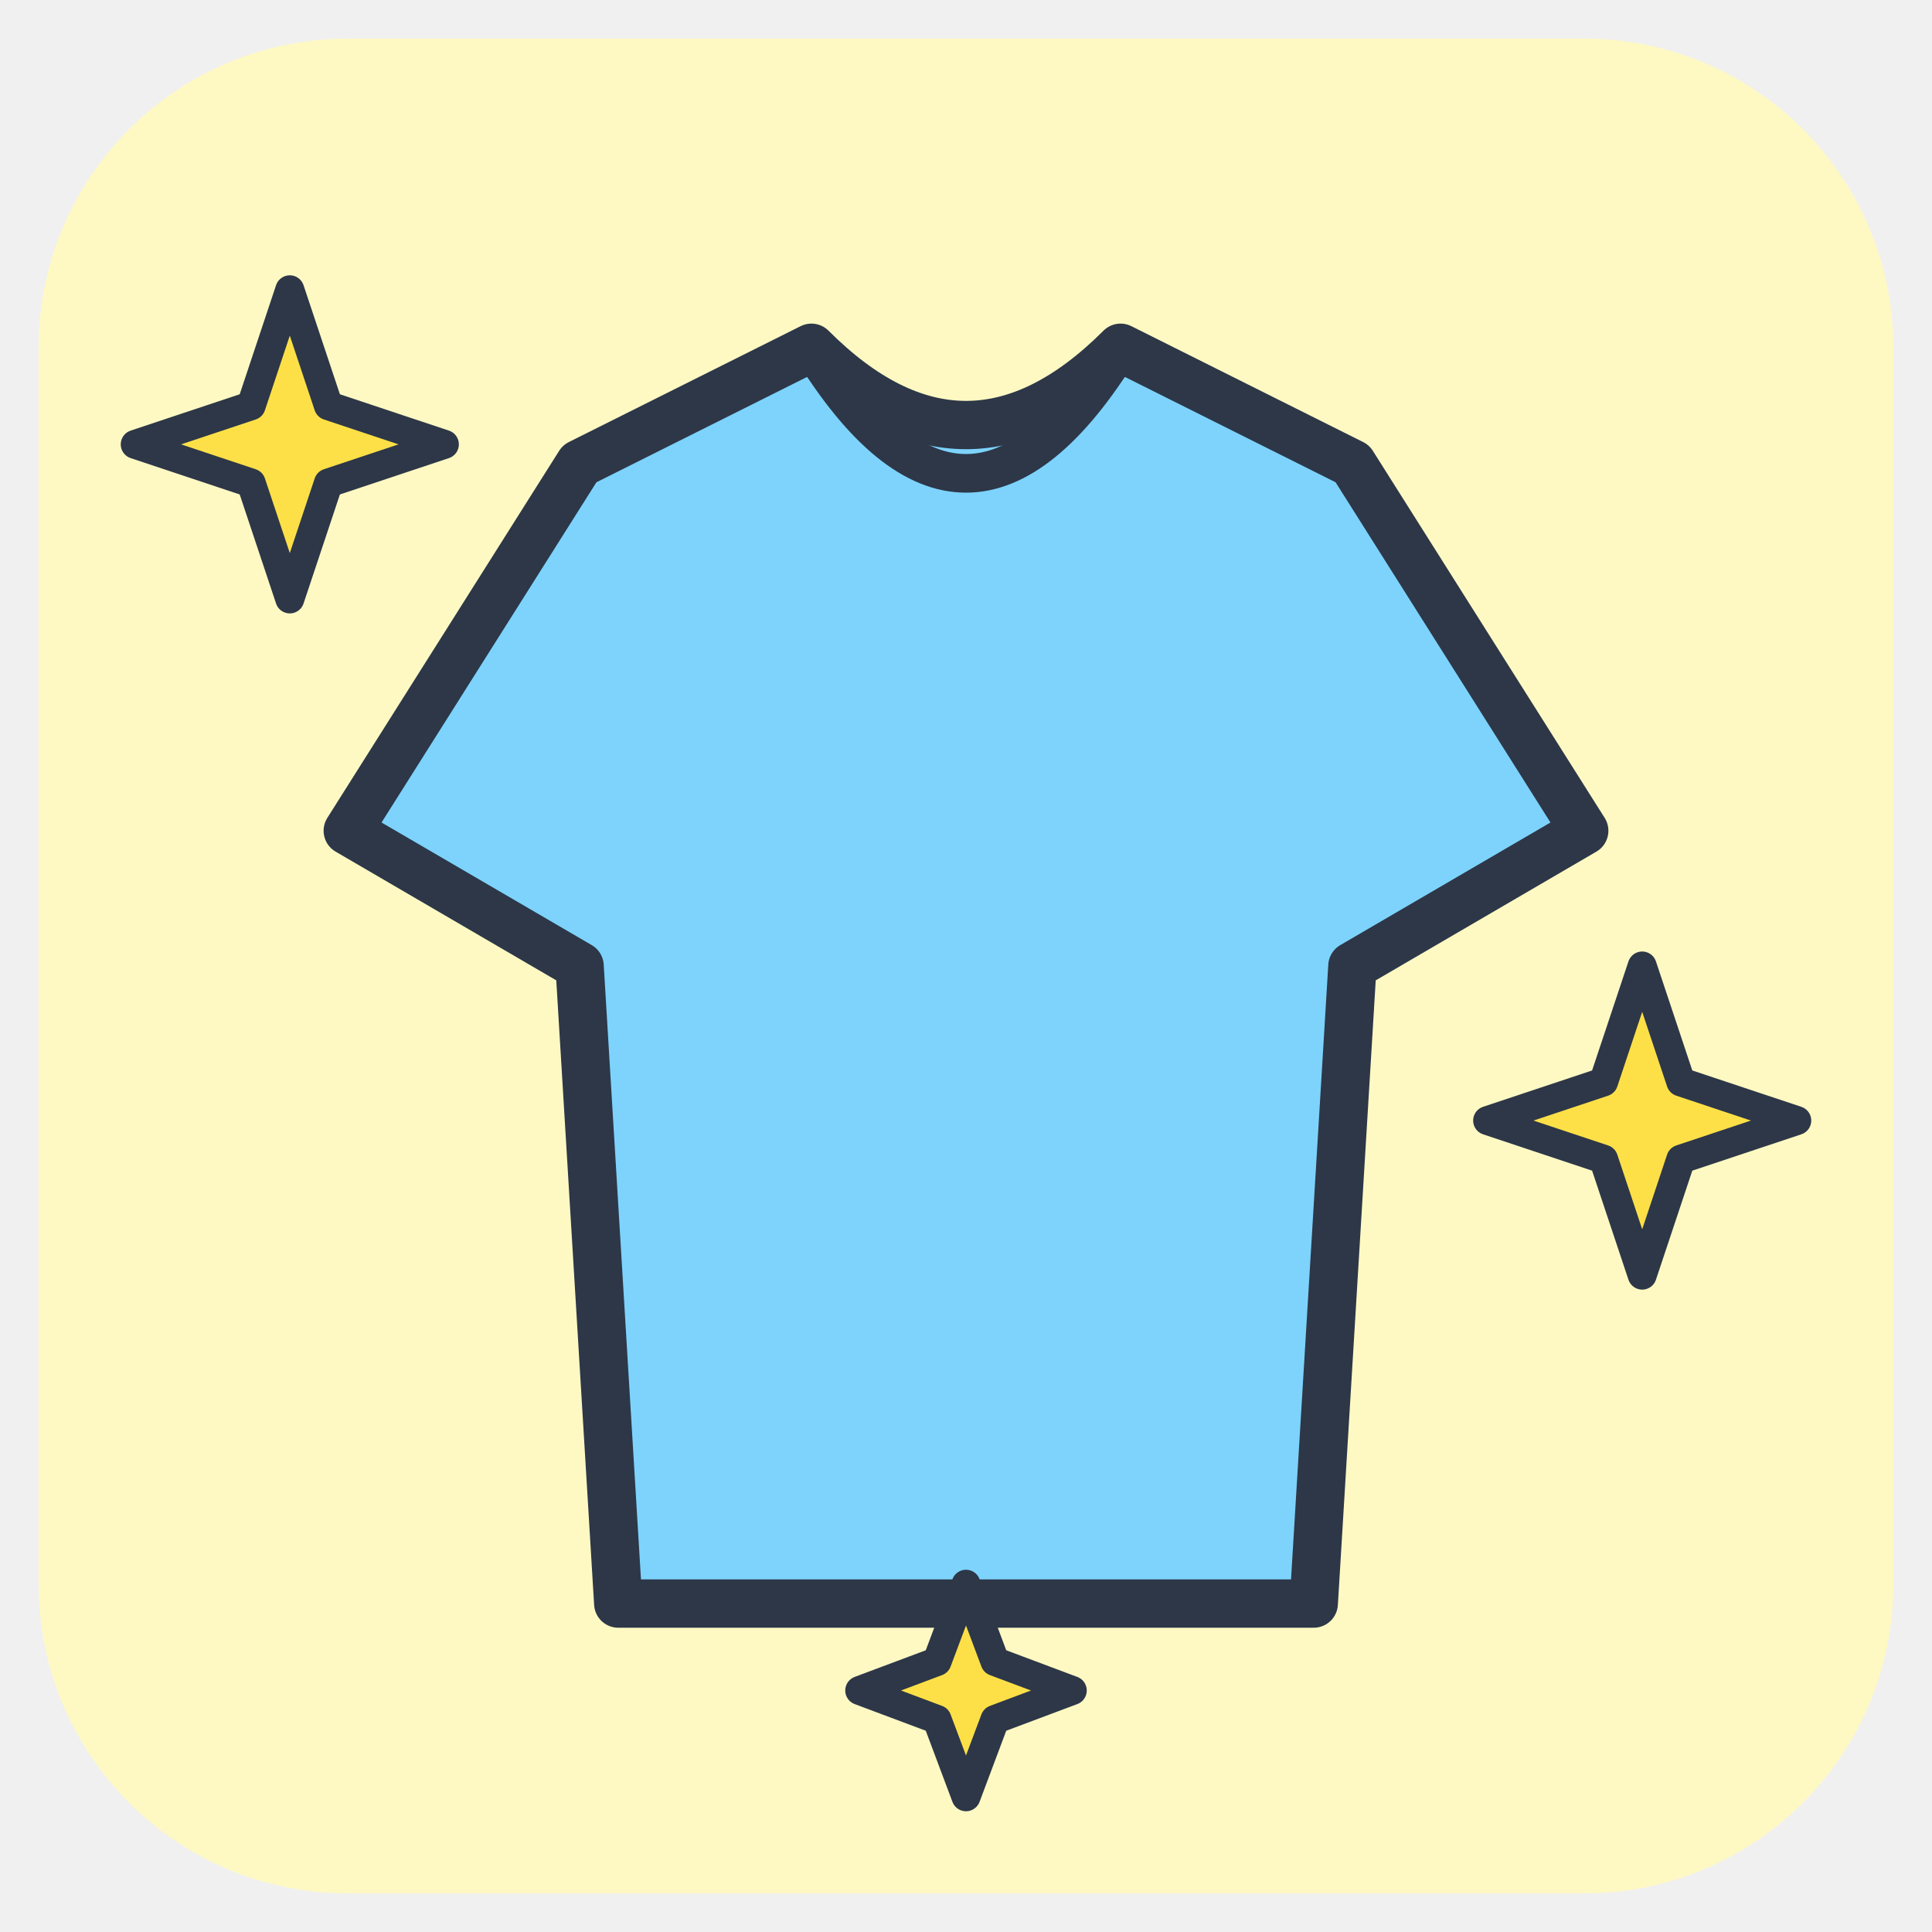
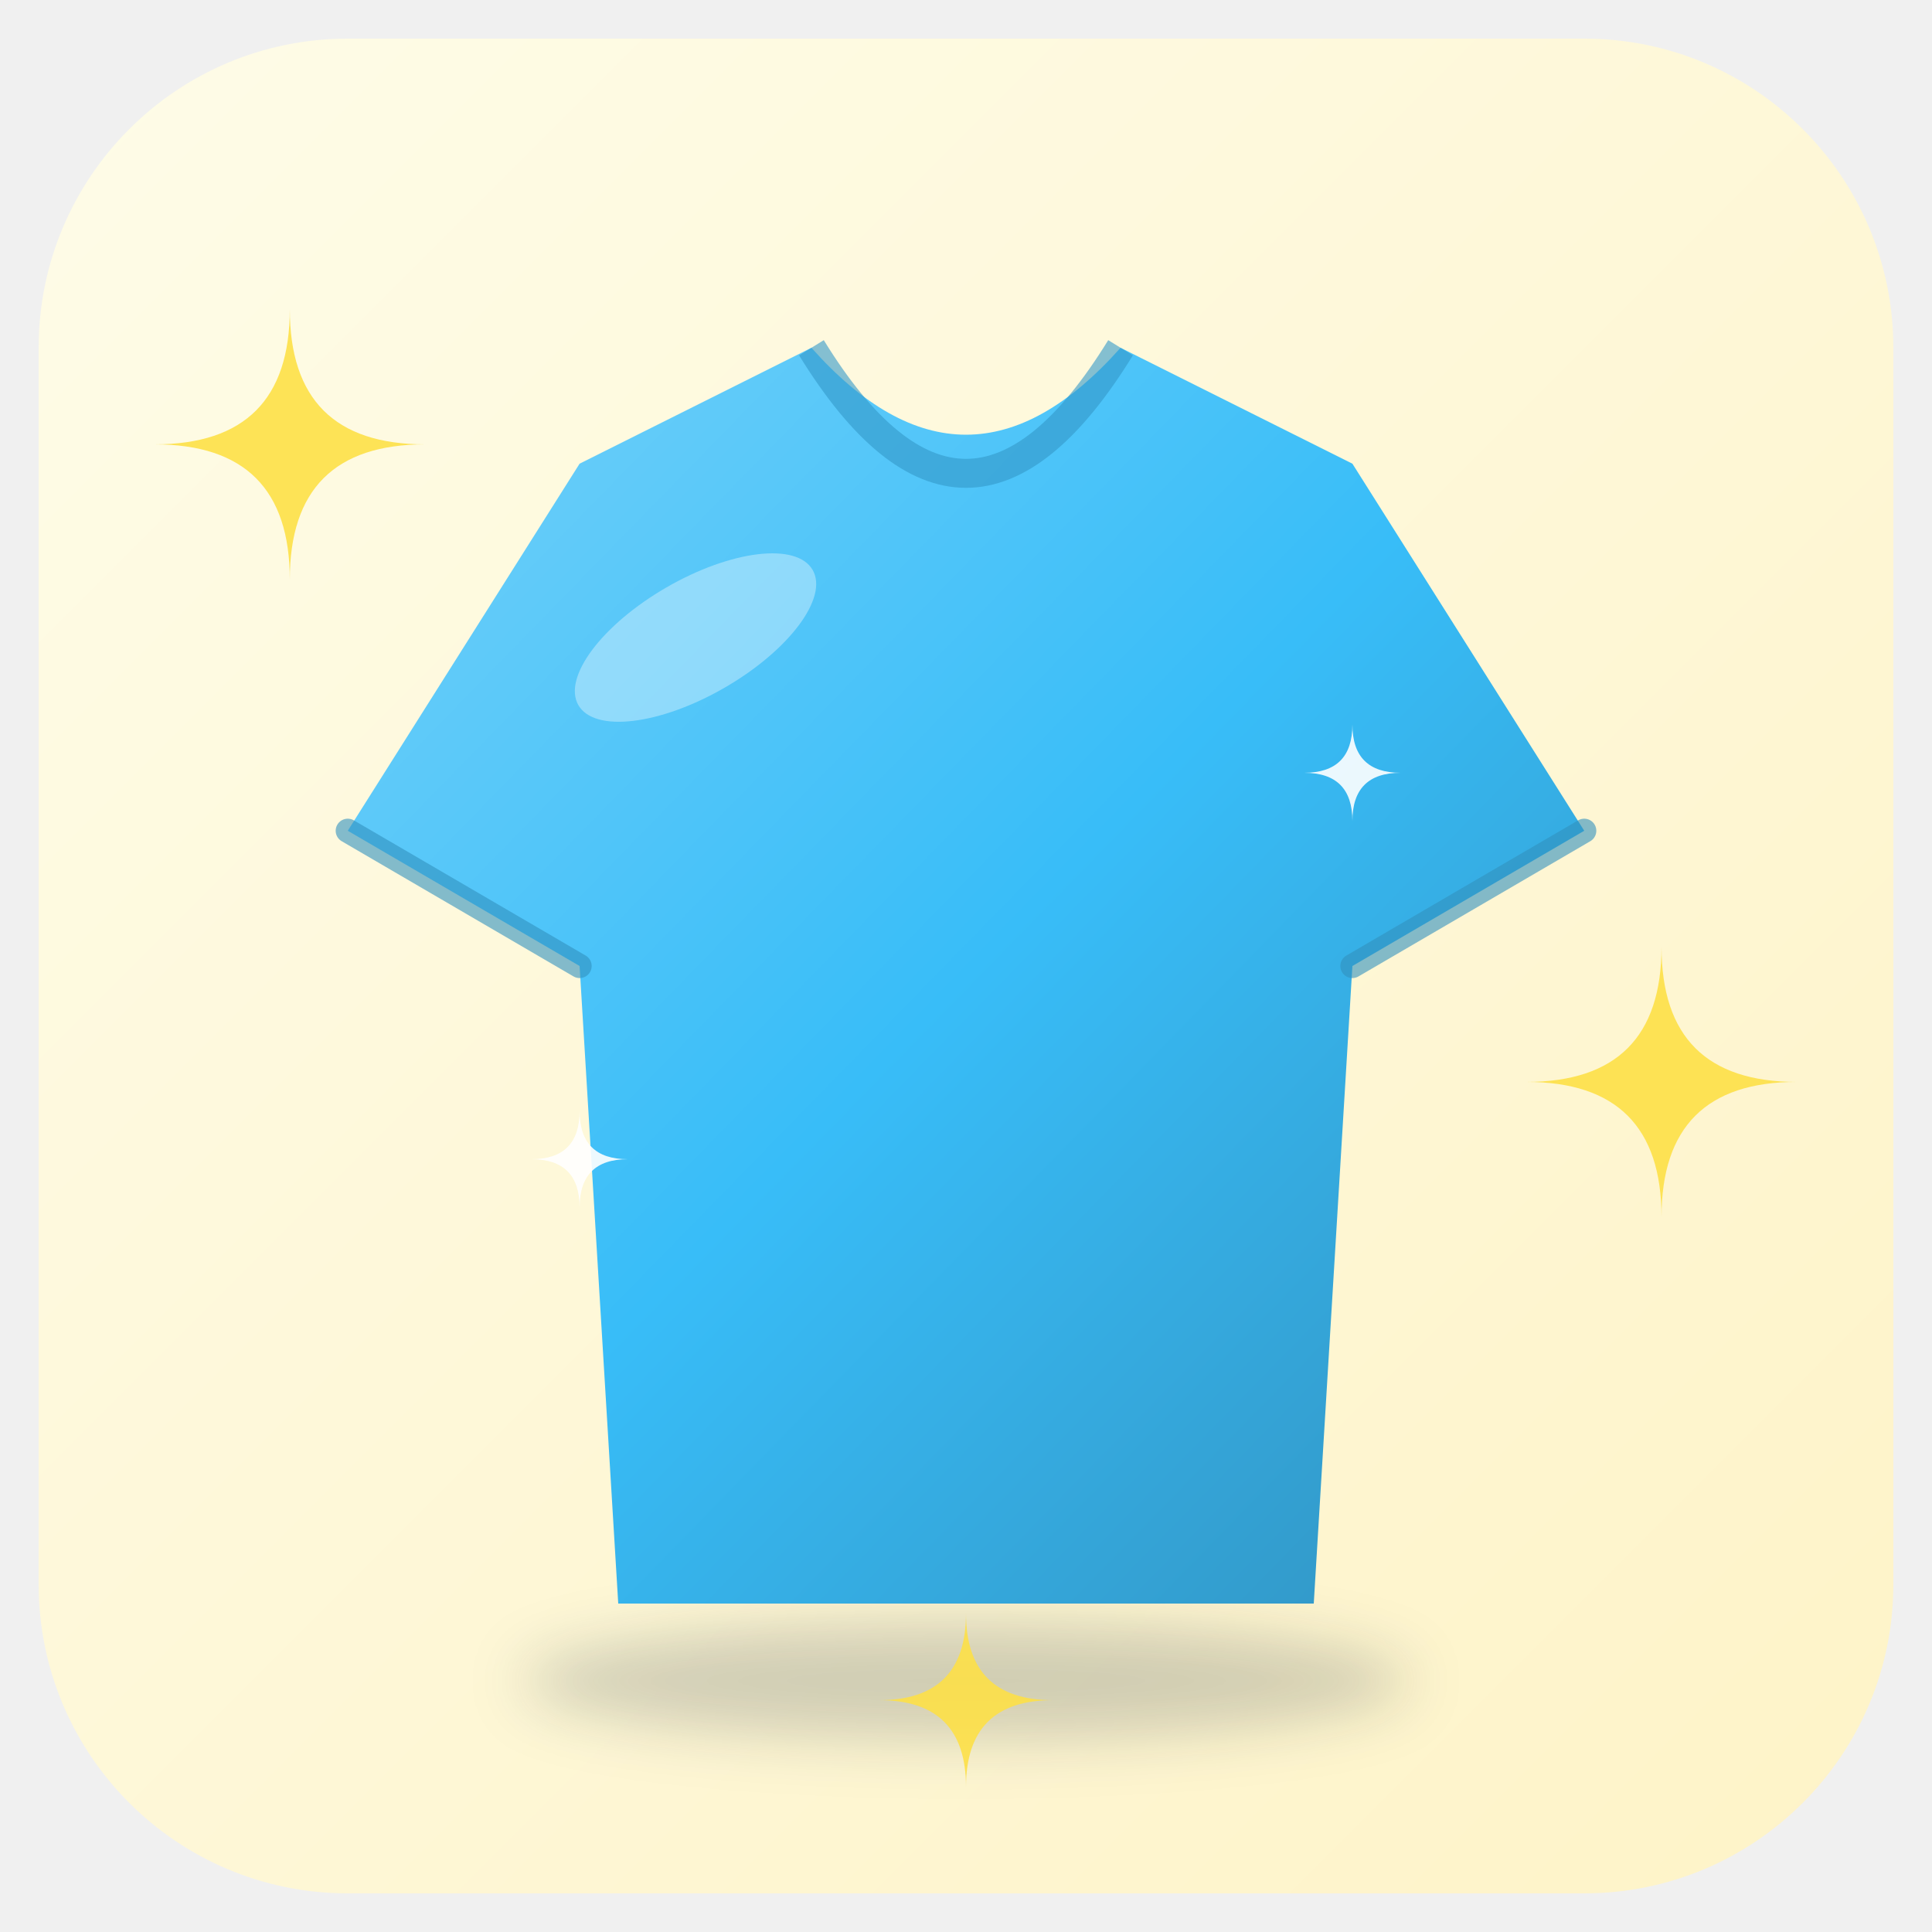
<svg xmlns="http://www.w3.org/2000/svg" viewBox="0 0 200 200" role="img" aria-label="נקי">
-   <rect x="4" y="4" width="192" height="192" rx="32" fill="#FEF9C3" />
-   <g stroke="#2D3748" stroke-width="5" stroke-linejoin="round" stroke-linecap="round">
-     <path d="M60 48 L84 36 Q100 52 116 36 L140 48 L164 86 L140 100 L136 166 L64 166 L60 100 L36 86 Z" fill="#7DD3FC" />
-     <path d="M84 36 Q100 62 116 36" fill="none" stroke-width="4" />
-     <path d="M30 30 l4 12 l12 4 l-12 4 l-4 12 l-4 -12 l-12 -4 l12 -4 Z M170 100 l4 12 l12 4 l-12 4 l-4 12 l-4 -12 l-12 -4 l12 -4 Z M100 164 l3 8 l8 3 l-8 3 l-3 8 l-3 -8 l-8 -3 l8 -3 Z" fill="#FDE047" stroke-width="3" />
-   </g>
+   <defs>
+     <linearGradient id="clean-dirty-word-g0" x1="0" y1="0" x2="1" y2="1">
+       <stop offset="0" stop-color="#FEFCE8" />
+       <stop offset="1" stop-color="#FEF3C7" />
+     </linearGradient>
+     <linearGradient id="clean-dirty-word-g1" x1="0" y1="0" x2="1" y2="1">
+       <stop offset="0" stop-color="#74d1fa" />
+       <stop offset=".5" stop-color="#38BDF8" />
+       <stop offset="1" stop-color="#3191be" />
+     </linearGradient>
+     <filter id="clean-dirty-word-blur" x="-30%" y="-60%" width="160%" height="220%">
+       <feGaussianBlur stdDeviation="3" />
+     </filter>
+   </defs>
+   <rect x="4" y="4" width="192" height="192" rx="32" fill="url(#clean-dirty-word-g0)" />
+   <ellipse cx="100" cy="174" rx="46" ry="6" fill="#1E293B" opacity="0.2" filter="url(#clean-dirty-word-blur)" />
+   <path d="M60 48 L84 36 Q100 54 116 36 L140 48 L164 86 L140 100 L136 166 L64 166 L60 100 L36 86Z" fill="url(#clean-dirty-word-g1)" />
+   <path d="M60 100 L36 86 M140 100 L164 86" stroke="#3191be" stroke-width="2.5" opacity=".6" stroke-linecap="round" />
+   <path d="M84 36 Q100 62 116 36" fill="none" stroke="#3298c8" stroke-width="3" opacity=".6" />
+   <ellipse cx="72" cy="66" rx="14" ry="6" fill="#fff" opacity="0.35" transform="rotate(-30 72 66)" />
+   <path d="M30 32 Q30 46 44 46 Q30 46 30 60 Q30 46 16 46 Q30 46 30 32Z" fill="#FDE047" opacity="0.9" />
+   <path d="M172 98 Q172 112 186 112 Q172 112 172 126 Q172 112 158 112 Q172 112 172 98Z" fill="#FDE047" opacity="0.9" />
+   <path d="M100 167 Q100 176 109 176 Q100 176 100 185 Q100 176 91 176 Q100 176 100 167Z" fill="#FDE047" opacity="0.9" />
+   <path d="M60 115 Q60 120 65 120 Q60 120 60 125 Q60 120 55 120 Q60 120 60 115Z" fill="#fff" opacity="0.9" />
+   <path d="M140 75 Q140 80 145 80 Q140 80 140 85 Q140 80 135 80 Q140 80 140 75Z" fill="#fff" opacity="0.9" />
</svg>
